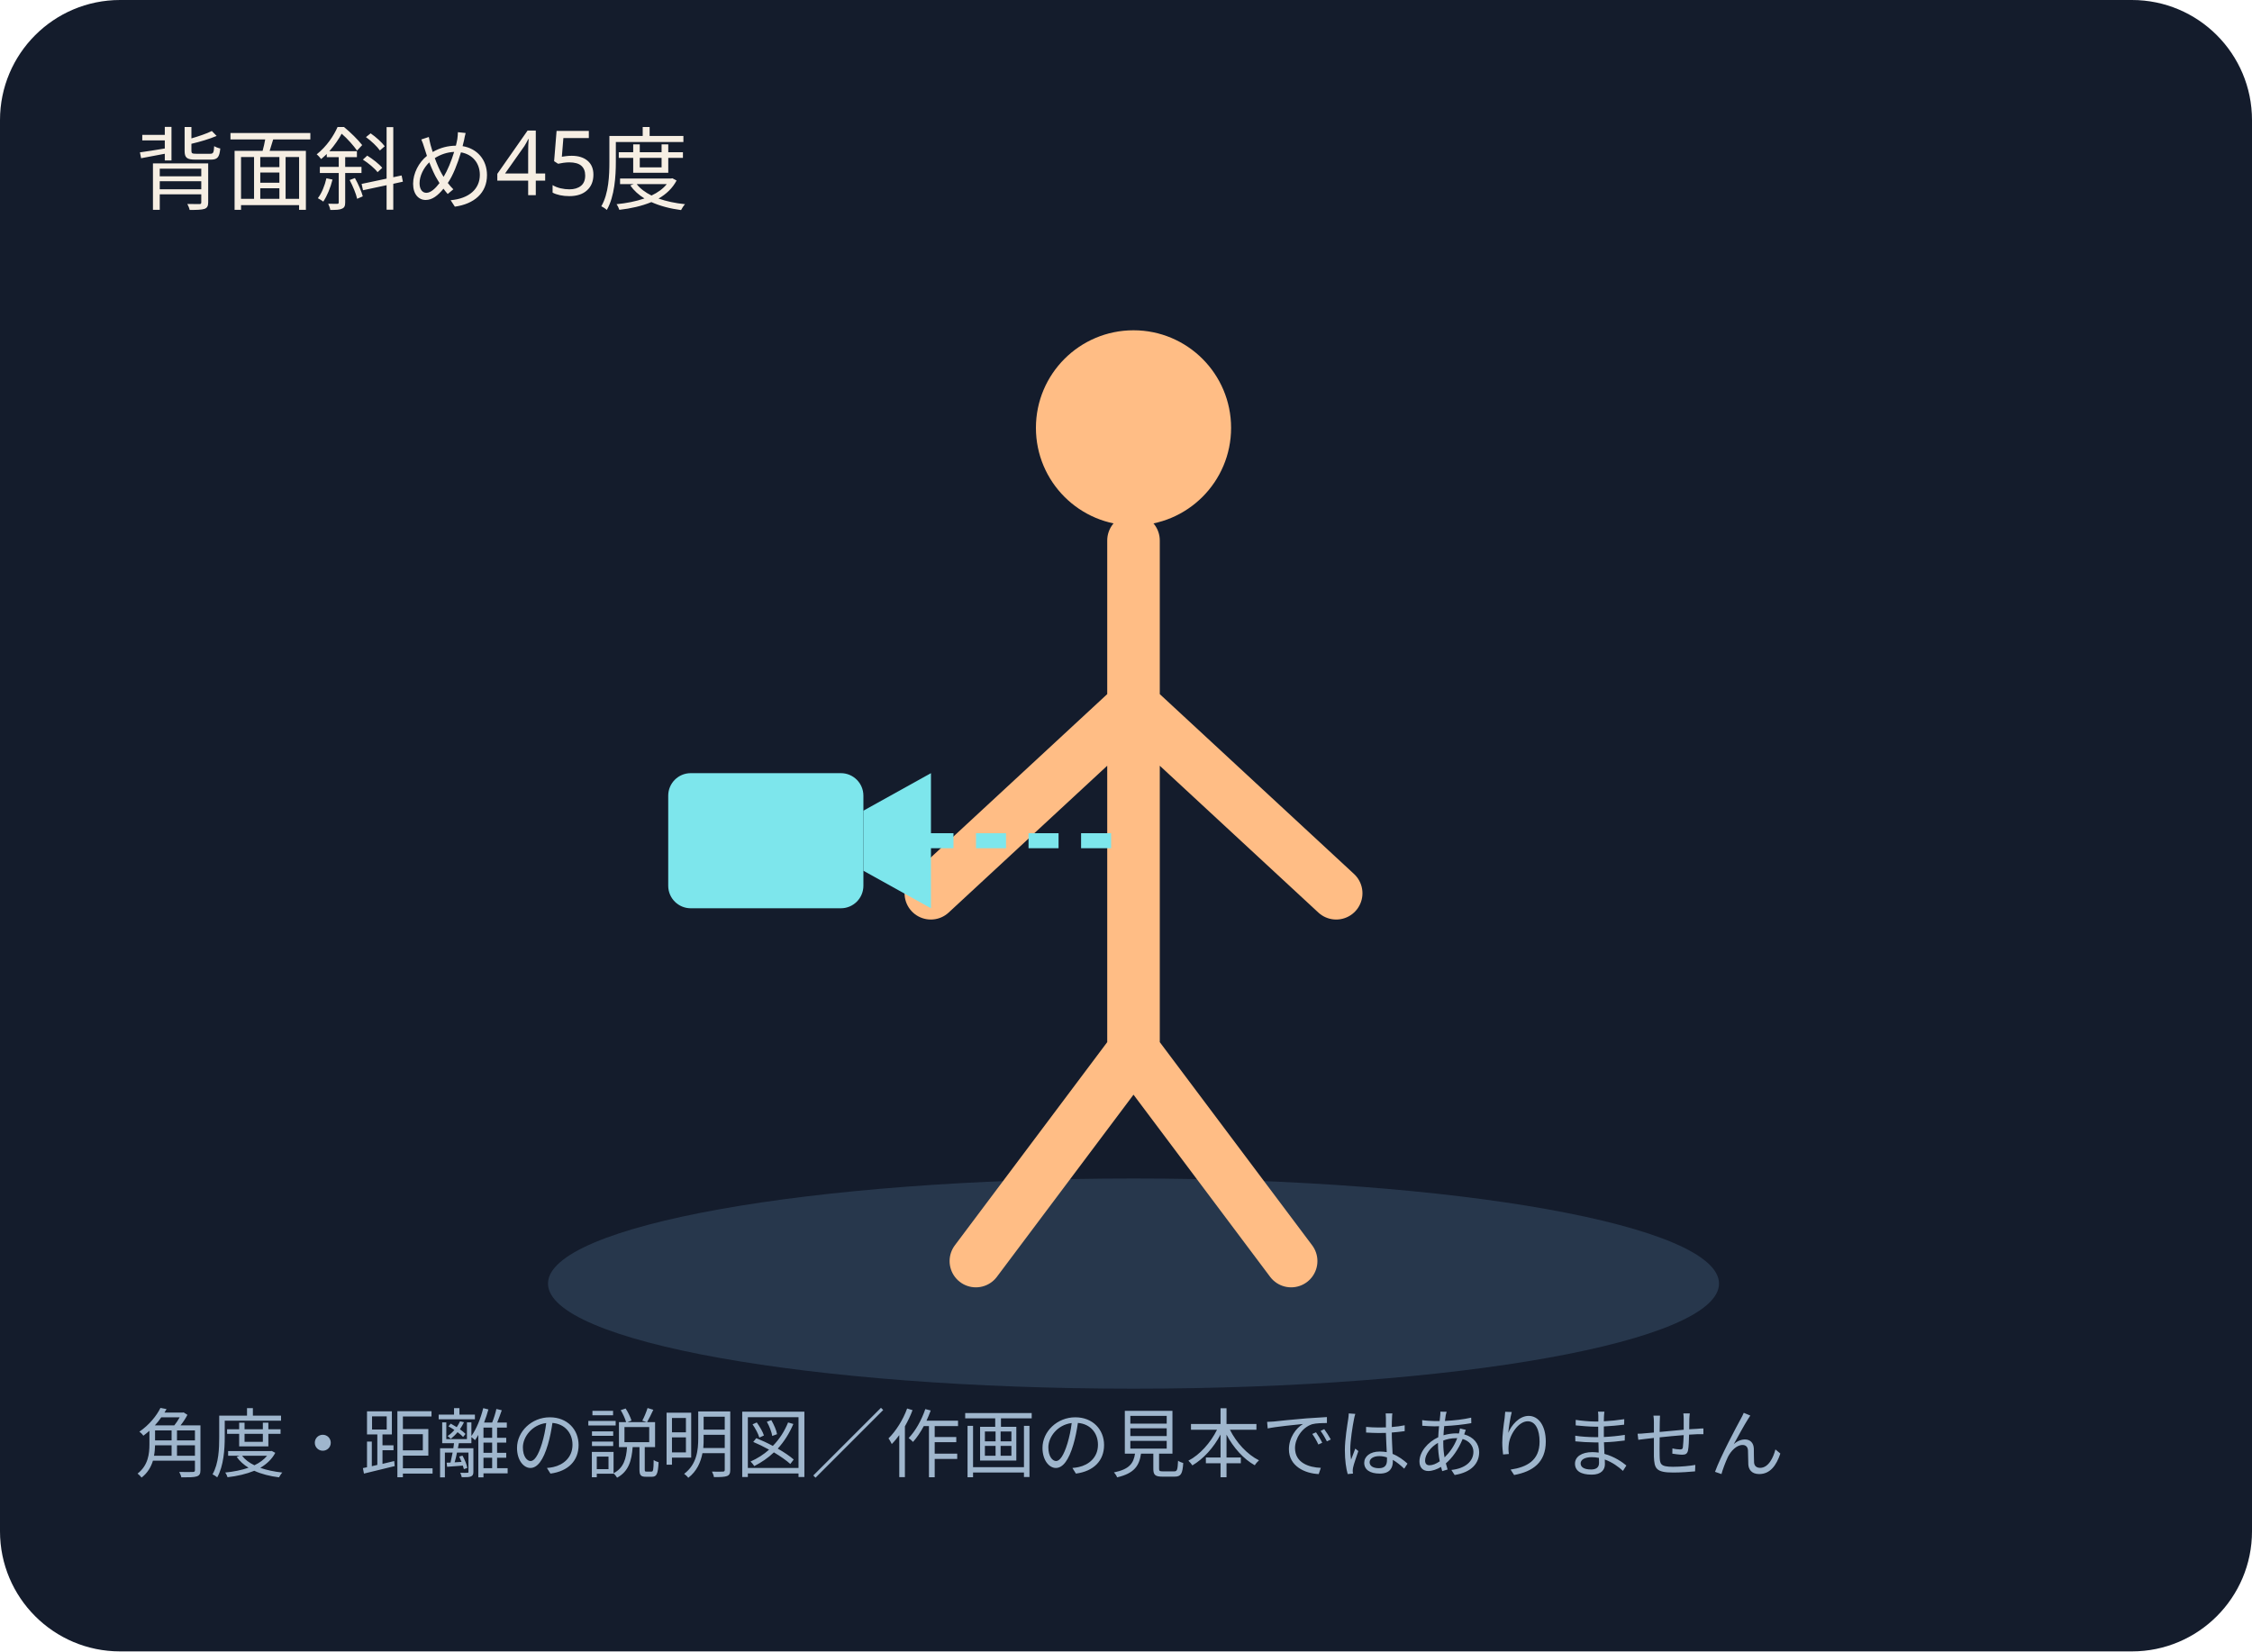
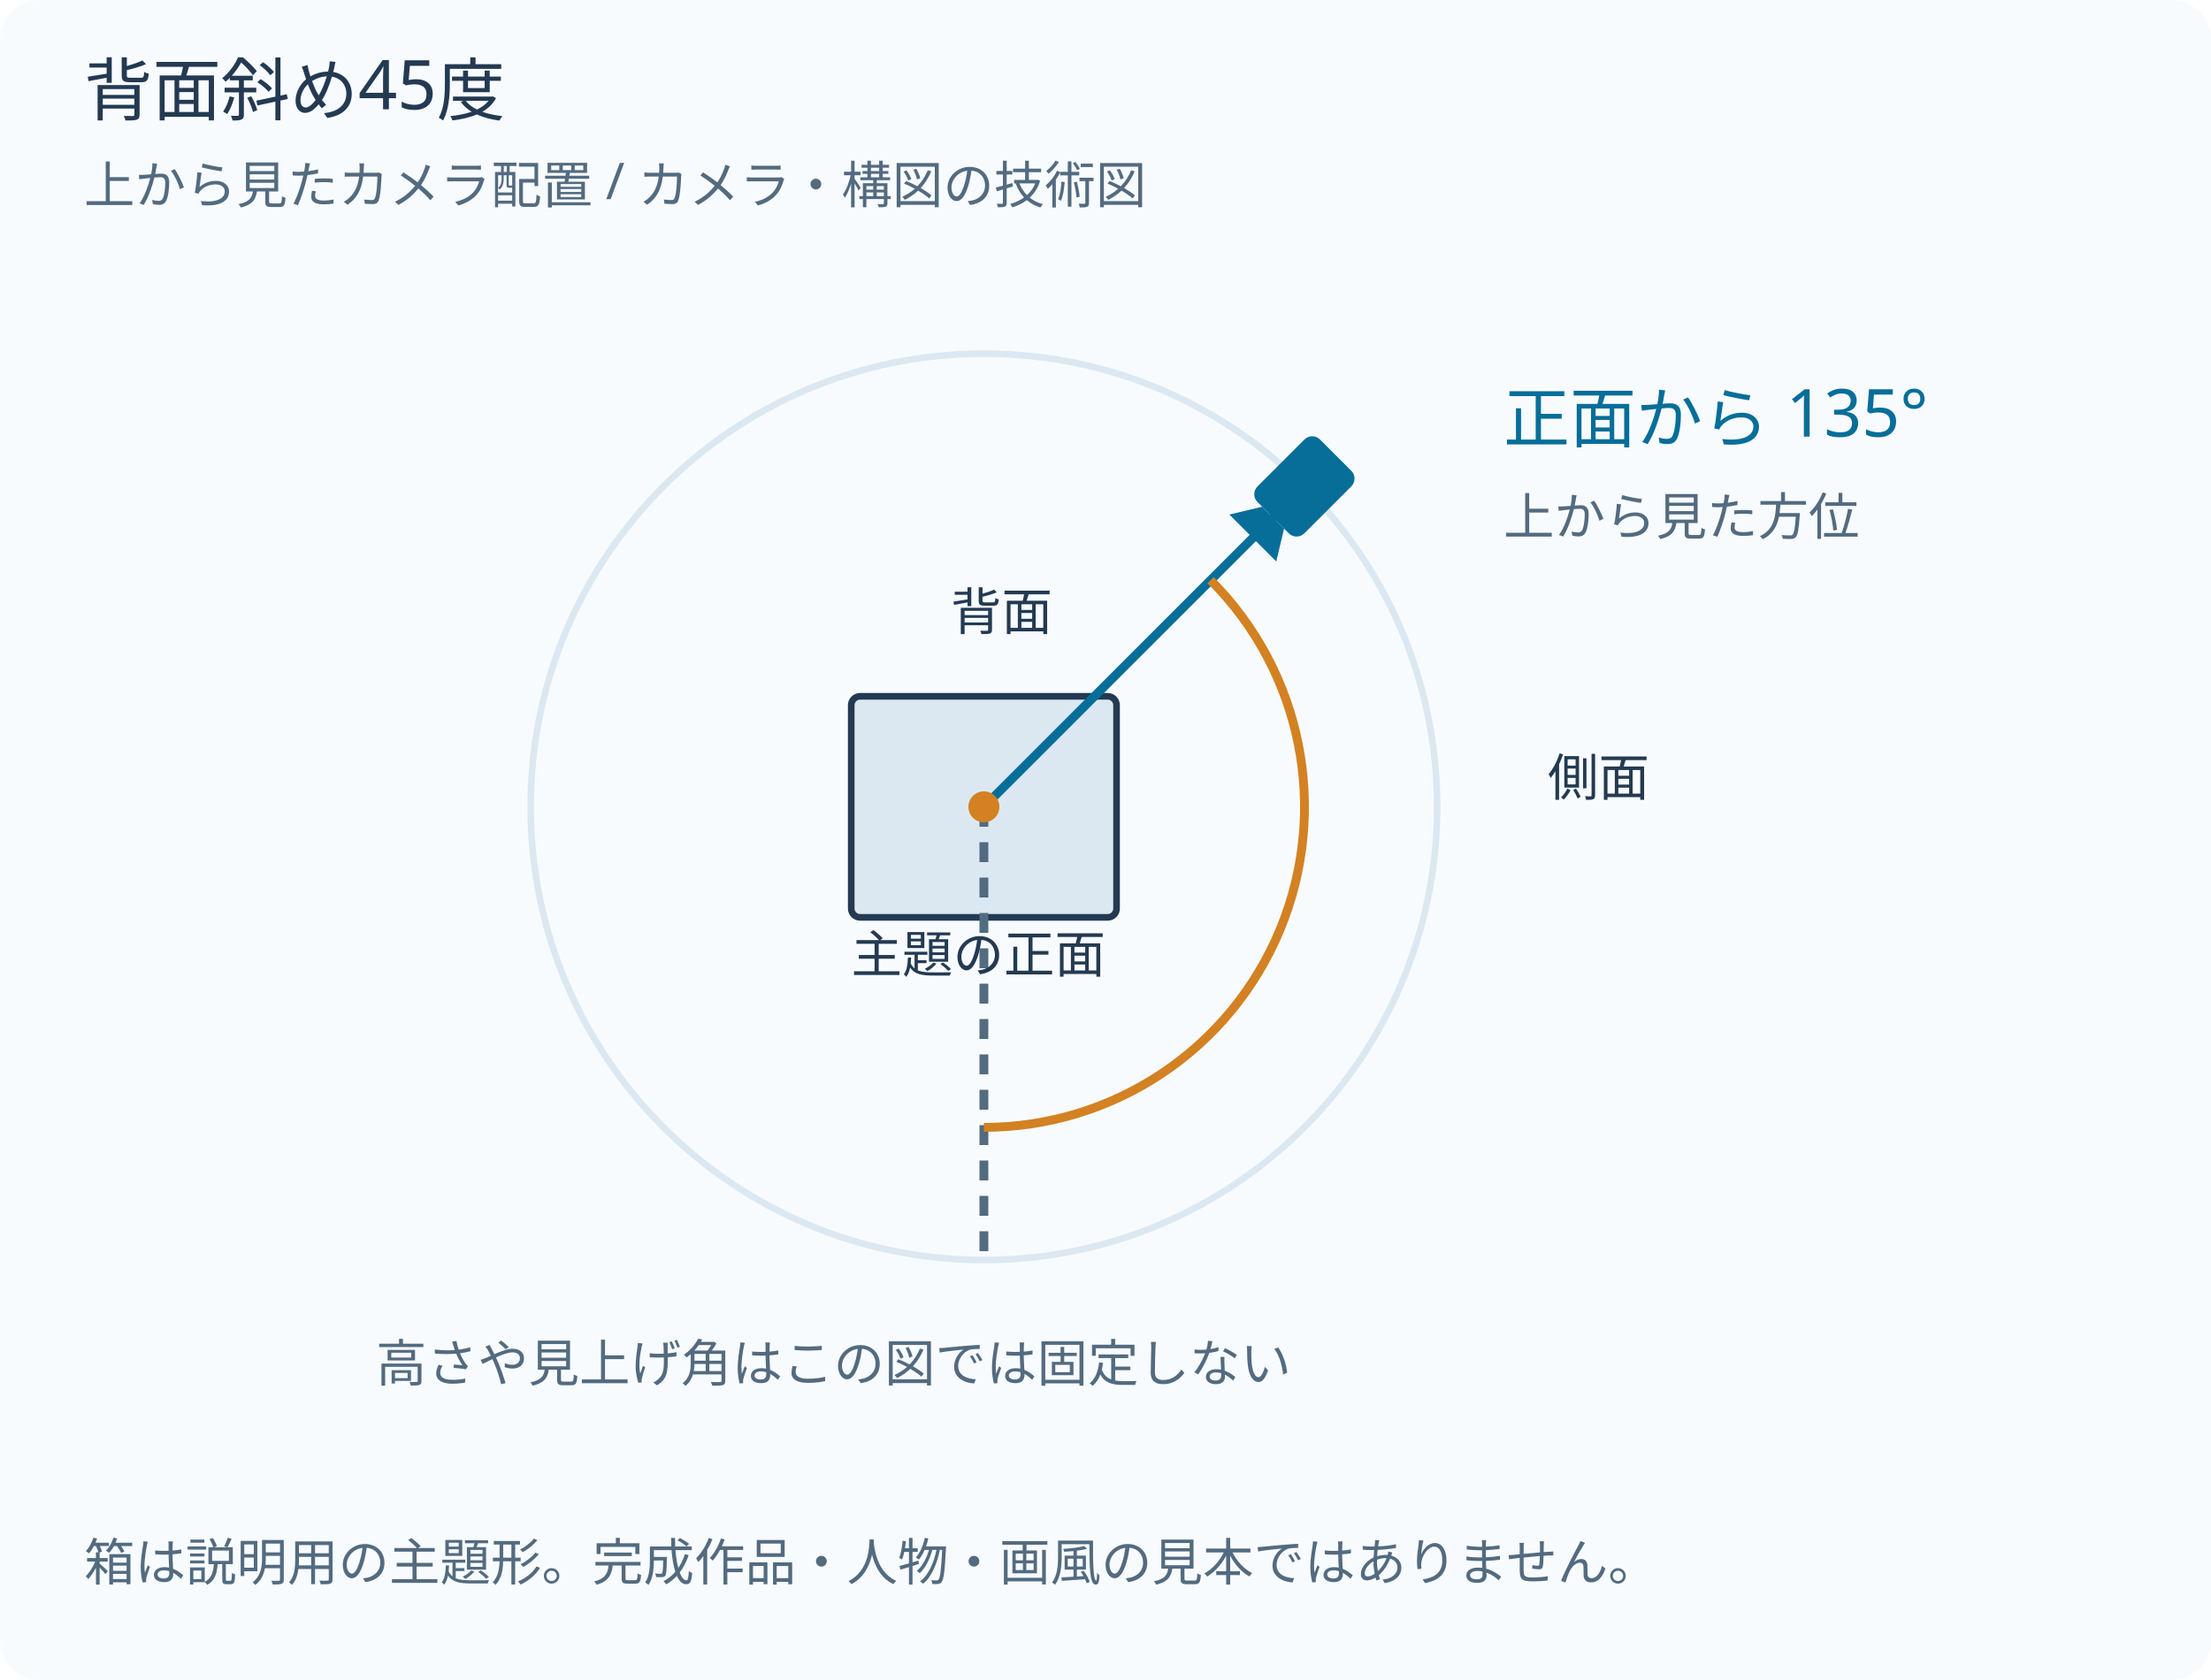
- <svg xmlns="http://www.w3.org/2000/svg" width="600" height="440" viewBox="0 0 300 220">
-   <rect width="300" height="220" rx="16" fill="#141c2c" />
-   <text x="18" y="27" fill="#f6eee3" font-family="sans-serif" font-size="12">背面斜め45度</text>
-   <ellipse cx="151" cy="171" rx="78" ry="14" fill="#27374c" />
-   <path d="M151 72v68m0-46l-27 25m27-25l27 25m-27 21l-21 28m21-28l21 28" stroke="#ffbd85" stroke-width="7" stroke-linecap="round" fill="none" />
-   <circle cx="151" cy="57" r="13" fill="#ffbd85" />
-   <path d="M102.017 112L151 112" stroke="#7de6ec" stroke-width="2" stroke-dasharray="4 3" />
-   <g transform="translate(89.01724 103) rotate(0 13 9)">
-     <rect width="26" height="18" rx="3" fill="#7de6ec" />
-     <path d="M26 5l9-5v18l-9-5" fill="#7de6ec" />
+ <svg xmlns="http://www.w3.org/2000/svg" width="1000" height="760" viewBox="0 0 1000 760" role="img" aria-labelledby="diagram-title diagram-desc" data-diagram-kind="yaw">
+   <rect width="1000" height="760" rx="18" fill="#f8fbfe" />
+   <text x="38" y="52" font-size="31" fill="#233a52" text-anchor="start" font-family="sans-serif">背面斜め45度</text>
+   <text x="38" y="92" font-size="23" fill="#536b80" text-anchor="start" font-family="sans-serif">上から見たカメラ配置 / カメラ・構図の技術図</text>
+   <circle cx="445" cy="365" r="205" fill="none" stroke="#dce8f1" stroke-width="3" />
+   <rect id="subject-shape" x="385" y="315" width="120" height="100" rx="4" fill="#dce8f1" stroke="#233a52" stroke-width="3" />
+   <line id="subject-front-axis" x1="445" y1="365" x2="445" y2="570" stroke="#536b80" stroke-width="4" stroke-dasharray="9 7" />
+   <line id="azimuth-axis" x1="589.957" y1="220.043" x2="445" y2="365" stroke="#066e99" stroke-width="4" />
+   <circle cx="445" cy="365" r="7" fill="#d38122" />
+   <g class="camera-symbol" transform="translate(589.9569 220.0431) rotate(-45)">
+     <rect x="-20" y="-15" width="40" height="30" rx="5" fill="#066e99" />
+     <path d="M-20 -7L-33 -15V15L-20 7Z" fill="#066e99" />
  </g>
-   <text x="18" y="196" fill="#9fb6cd" font-family="sans-serif" font-size="10">角度・距離の説明図／作画の見本ではありません</text>
+   <text x="385" y="440" font-size="23" fill="#233a52" text-anchor="start" font-family="sans-serif">主題の正面</text>
+   <text x="430" y="285" font-size="23" fill="#233a52" text-anchor="start" font-family="sans-serif">背面</text>
+   <text x="700" y="360" font-size="23" fill="#233a52" text-anchor="start" font-family="sans-serif">側面</text>
+   <text x="680" y="200" font-size="30" fill="#066e99" text-anchor="start" font-family="sans-serif">正面から 135°</text>
+   <text x="680" y="242" font-size="23" fill="#536b80" text-anchor="start" font-family="sans-serif">上から見た方位</text>
+   <path d="M445,510A145 145 0 0 0 547.53,262.47" fill="none" stroke="#d38122" stroke-width="4" />
+   <text x="170" y="625" font-size="23" fill="#536b80" text-anchor="start" font-family="sans-serif">高さや見上げ角はこの図では固定しない</text>
+   <text x="38" y="715" font-size="23" fill="#536b80" text-anchor="start" font-family="sans-serif">箱は説明用の主題形。完成作品・人物・画風の見本ではありません。</text>
</svg>
